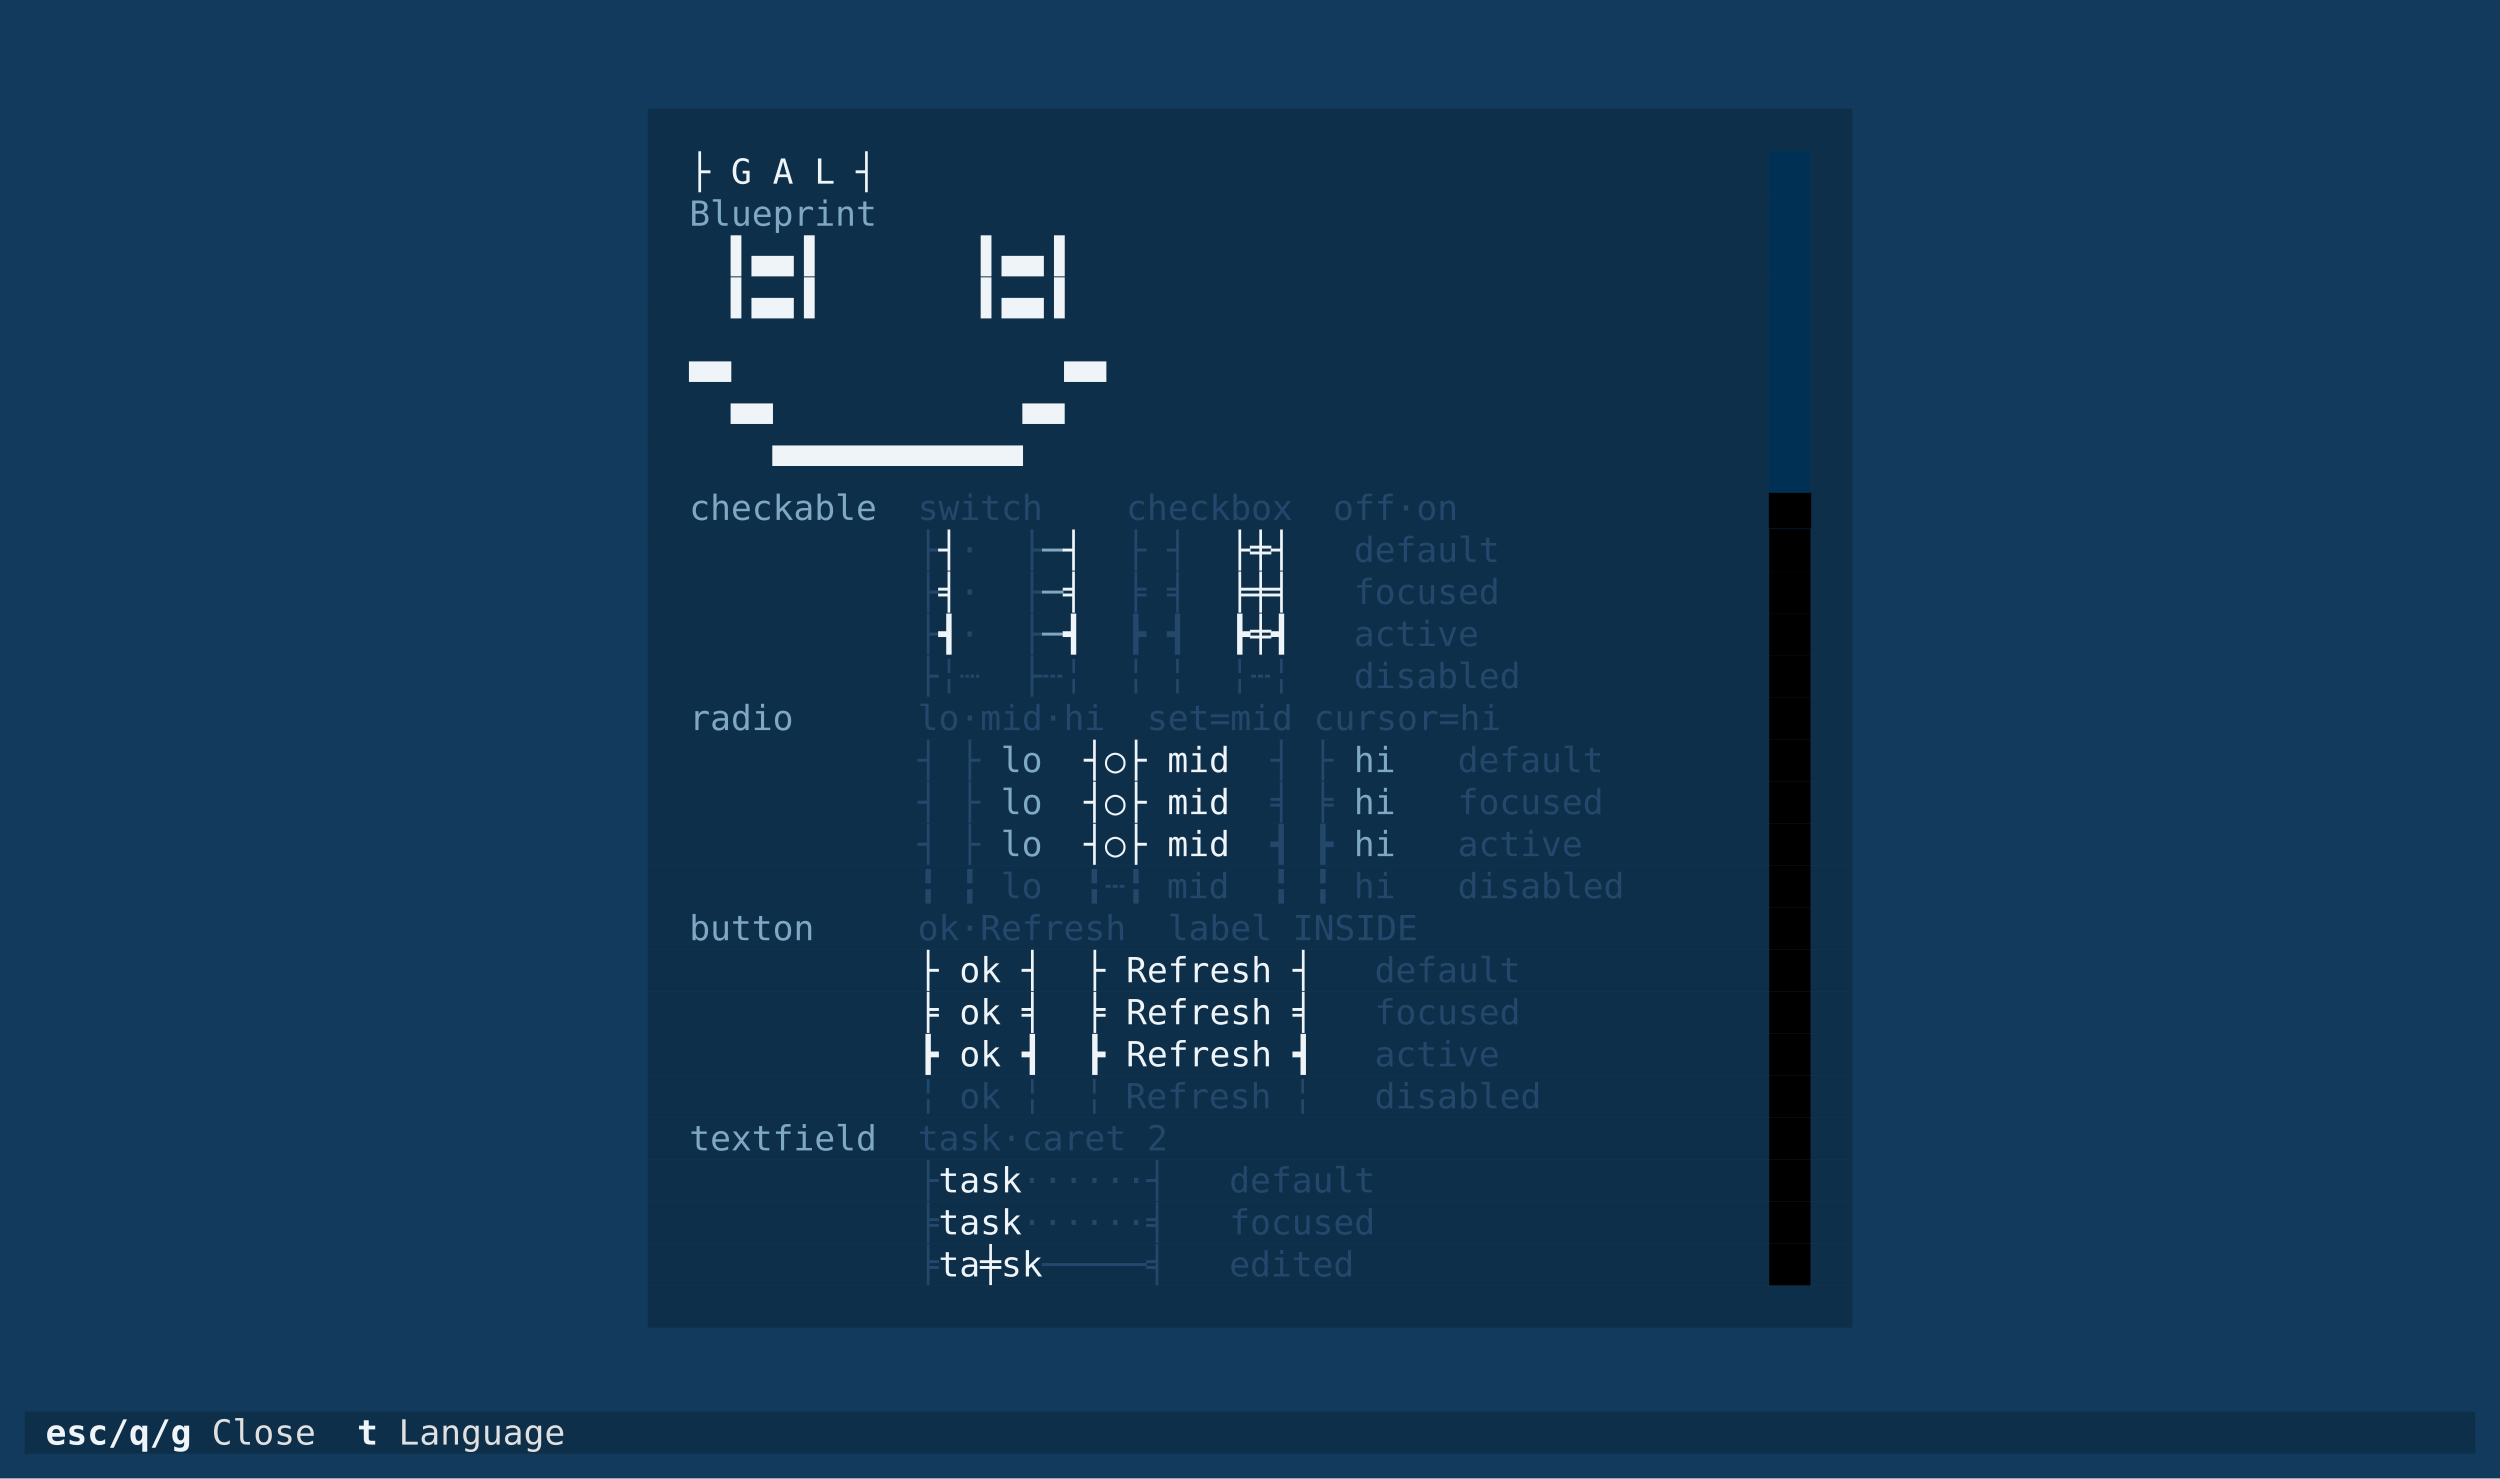
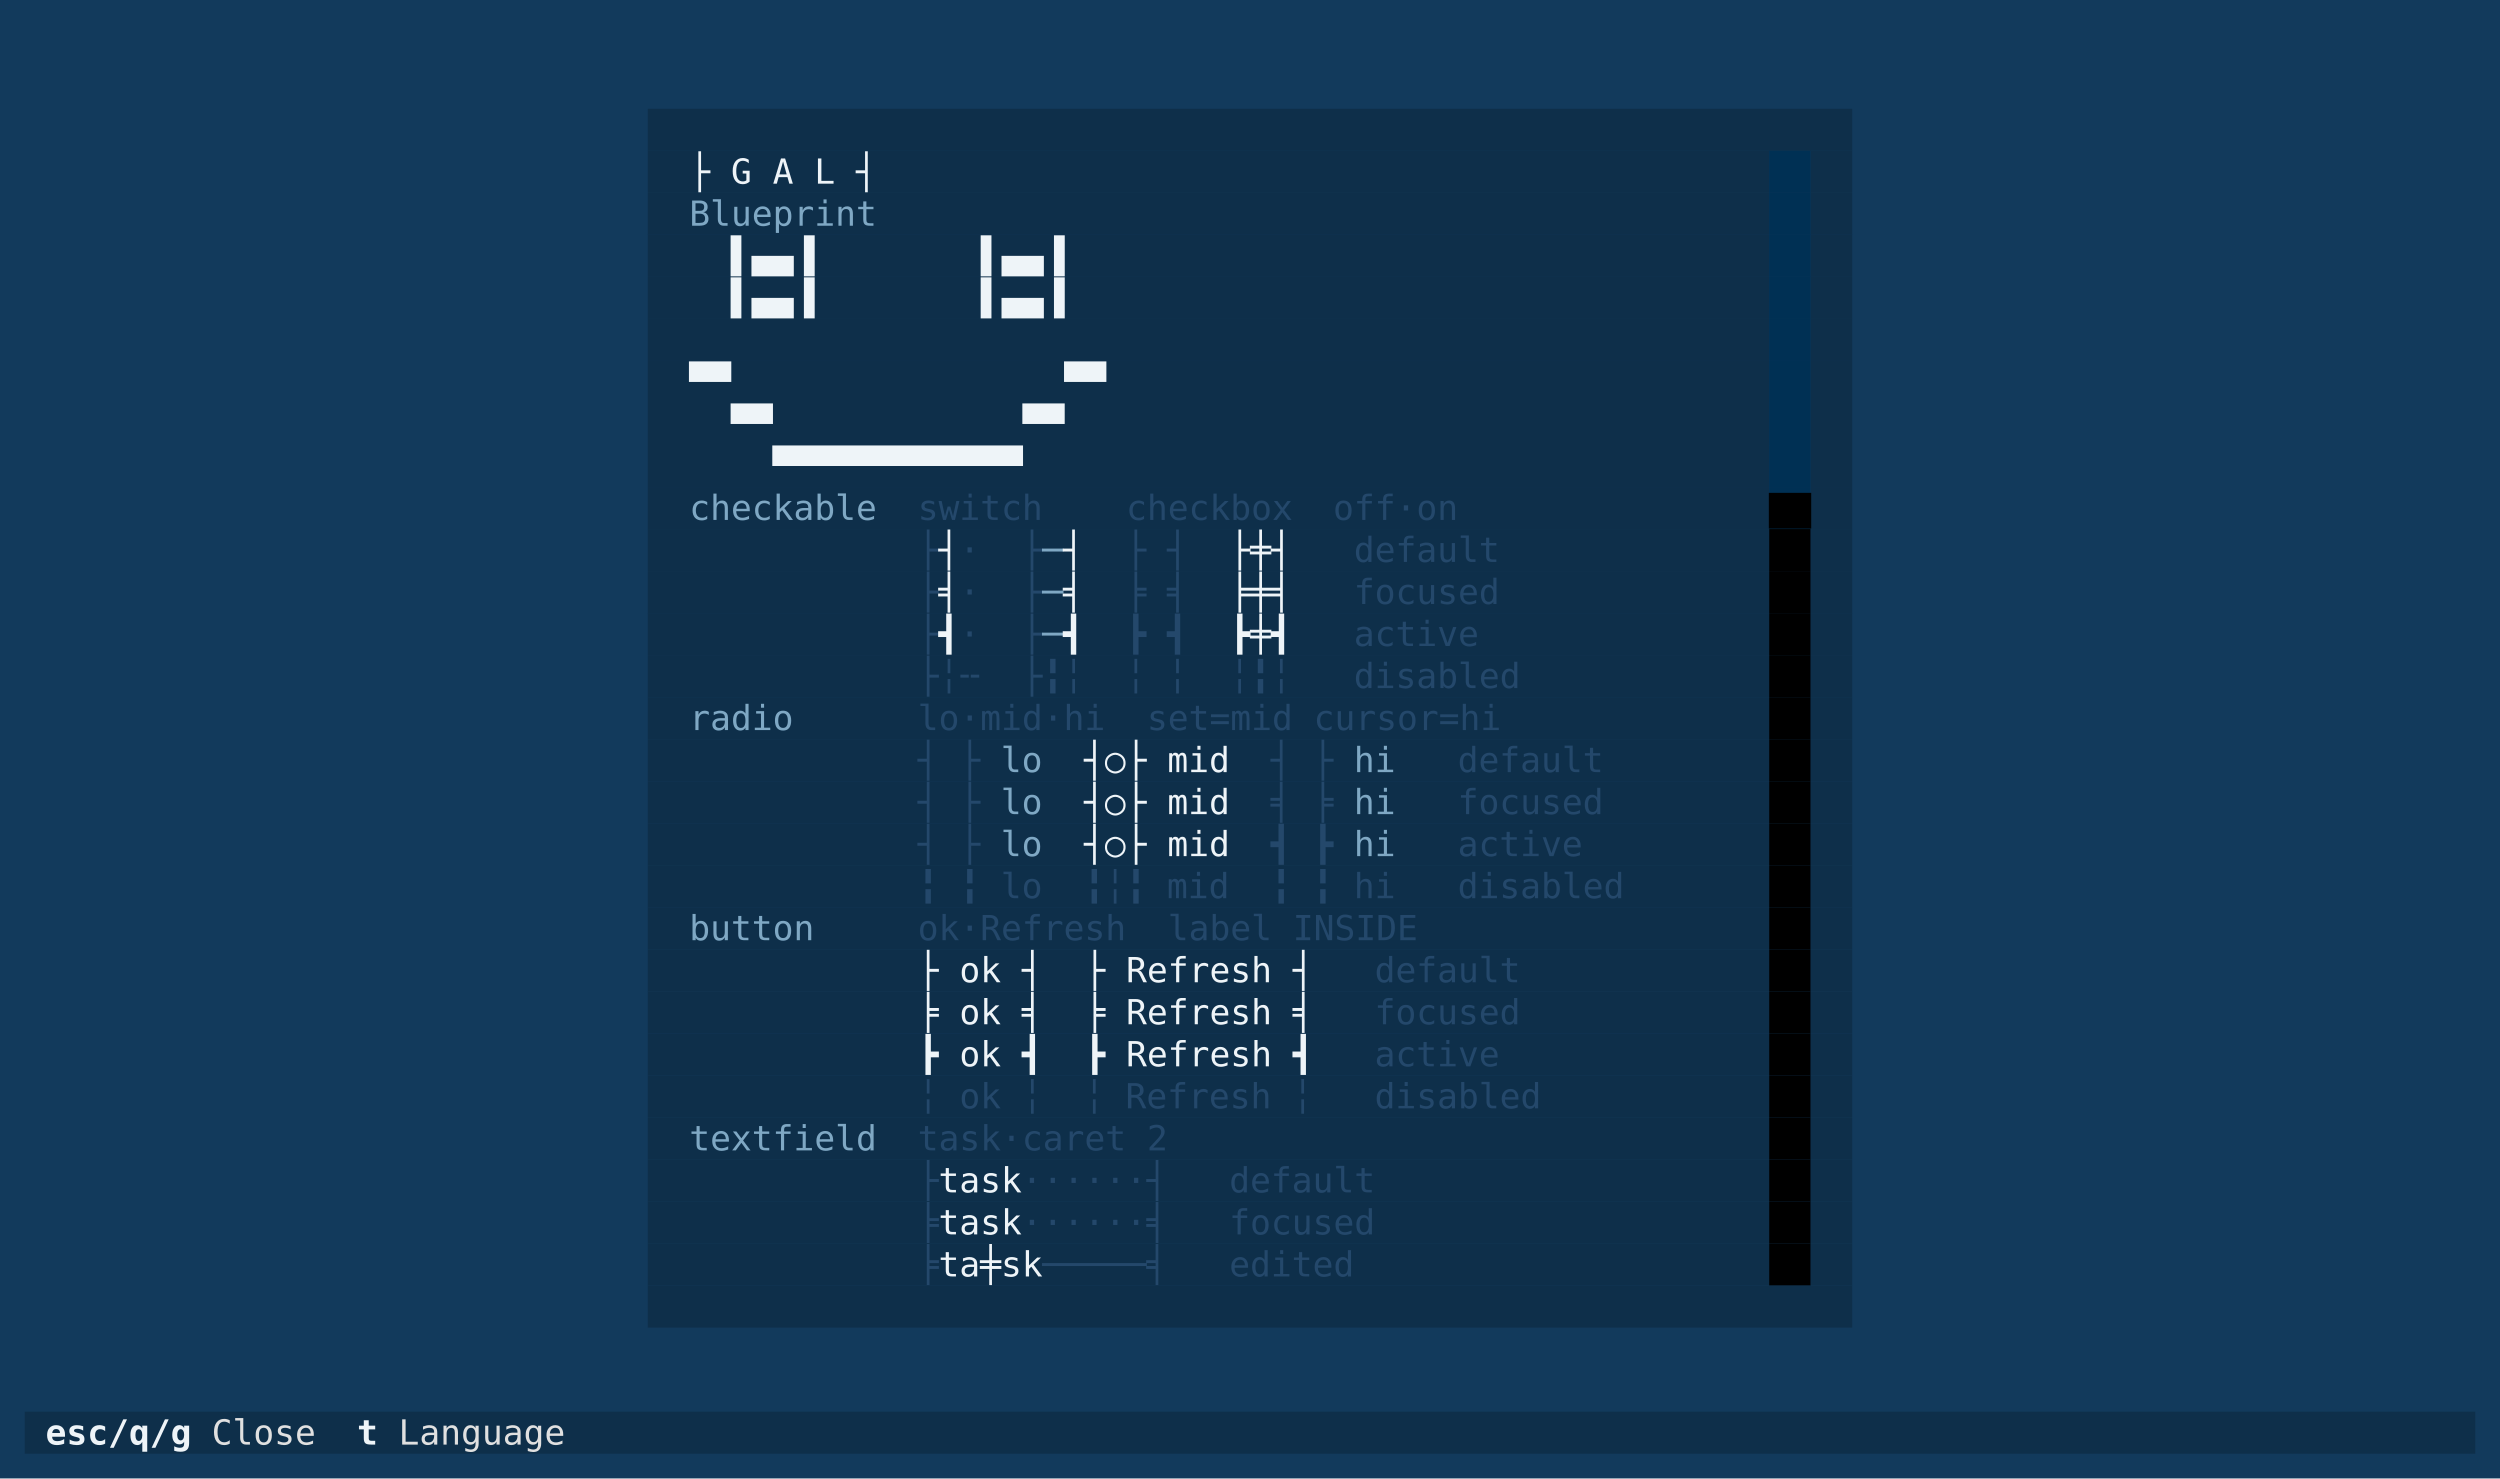
<svg xmlns="http://www.w3.org/2000/svg" viewBox="0 0 1011.2 598.0" role="img" aria-label="taskboard · blueprint · components">
  <rect width="1011.2" height="598.0" fill="#123a5c" />
  <g font-family="ui-monospace,SFMono-Regular,'DejaVu Sans Mono','Cascadia Mono',Menlo,Consolas,'Liberation Mono',monospace" font-size="14.0" xml:space="preserve" style="white-space:pre;font-variant-ligatures:none">
    <rect x="262.0" y="44.0" width="487.2" height="17.0" fill="#0e2f4a" />
    <rect x="262.0" y="61.0" width="453.6" height="17.0" fill="#0e2f4a" />
    <rect x="715.6" y="61.0" width="16.8" height="17.0" fill="#003054" />
    <rect x="732.4" y="61.0" width="16.8" height="17.0" fill="#0e2f4a" />
    <text x="278.8" y="74.3" fill="#eef4f8">├ G A L ┤</text>
    <rect x="262.0" y="78.0" width="453.6" height="17.0" fill="#0e2f4a" />
    <rect x="715.6" y="78.0" width="16.8" height="17.0" fill="#003054" />
    <rect x="732.4" y="78.0" width="16.8" height="17.0" fill="#0e2f4a" />
    <text x="278.8" y="91.3" fill="#7fa8c4">Blueprint</text>
    <rect x="262.0" y="95.0" width="453.6" height="17.0" fill="#0e2f4a" />
    <rect x="715.6" y="95.0" width="16.8" height="17.0" fill="#003054" />
    <rect x="732.4" y="95.0" width="16.8" height="17.0" fill="#0e2f4a" />
    <text x="278.8" y="108.3" fill="#eef4f8">  ▌▄▄▐        ▌▄▄▐  </text>
    <rect x="262.0" y="112.0" width="453.6" height="17.0" fill="#0e2f4a" />
    <rect x="715.6" y="112.0" width="16.8" height="17.0" fill="#003054" />
    <rect x="732.4" y="112.0" width="16.8" height="17.0" fill="#0e2f4a" />
    <text x="278.8" y="125.3" fill="#eef4f8">  ▌▄▄▐        ▌▄▄▐  </text>
    <rect x="262.0" y="129.0" width="453.6" height="17.0" fill="#0e2f4a" />
    <rect x="715.6" y="129.0" width="16.8" height="17.0" fill="#003054" />
    <rect x="732.4" y="129.0" width="16.8" height="17.0" fill="#0e2f4a" />
    <rect x="262.0" y="146.0" width="453.6" height="17.0" fill="#0e2f4a" />
    <rect x="715.6" y="146.0" width="16.8" height="17.0" fill="#003054" />
    <rect x="732.4" y="146.0" width="16.8" height="17.0" fill="#0e2f4a" />
    <text x="278.8" y="159.3" fill="#eef4f8">▀▀                ▀▀</text>
    <rect x="262.0" y="163.0" width="453.6" height="17.0" fill="#0e2f4a" />
    <rect x="715.6" y="163.0" width="16.8" height="17.0" fill="#003054" />
    <rect x="732.4" y="163.0" width="16.8" height="17.0" fill="#0e2f4a" />
    <text x="278.8" y="176.3" fill="#eef4f8">  ▀▀            ▀▀  </text>
    <rect x="262.0" y="180.0" width="453.6" height="17.0" fill="#0e2f4a" />
    <rect x="715.6" y="180.0" width="16.8" height="17.0" fill="#003054" />
    <rect x="732.4" y="180.0" width="16.8" height="17.0" fill="#0e2f4a" />
    <text x="278.8" y="193.3" fill="#eef4f8">    ▀▀▀▀▀▀▀▀▀▀▀▀    </text>
    <rect x="262.0" y="197.0" width="453.6" height="17.0" fill="#0e2f4a" />
    <rect x="715.6" y="197.0" width="16.8" height="17.0" fill="#003054" />
    <rect x="732.4" y="197.0" width="16.8" height="17.0" fill="#0e2f4a" />
    <text x="278.8" y="210.3" fill="#7fa8c4">checkable  </text>
    <text x="371.2" y="210.3" fill="#24486b">switch    checkbox</text>
    <text x="539.2" y="210.3" fill="#24486b">off·on</text>
    <text x="715.6" y="210.3" fill="#000000">▇▇</text>
    <rect x="262.0" y="214.0" width="453.6" height="17.0" fill="#0e2f4a" />
    <rect x="715.6" y="214.0" width="16.8" height="17.0" fill="#000000" />
    <rect x="732.4" y="214.0" width="16.8" height="17.0" fill="#0e2f4a" />
    <text x="371.2" y="227.3" fill="#24486b">├</text>
    <text x="379.6" y="227.3" fill="#eef4f8">┤</text>
    <text x="388.0" y="227.3" fill="#24486b">·</text>
    <text x="413.2" y="227.3" fill="#24486b">├</text>
    <text x="421.6" y="227.3" fill="#7fa8c4">─</text>
    <text x="430.0" y="227.3" fill="#eef4f8">┤  </text>
    <text x="455.2" y="227.3" fill="#24486b">├ ┤</text>
    <text x="480.4" y="227.3" fill="#eef4f8">  ├╪┤   </text>
    <text x="547.6" y="227.3" fill="#24486b">default</text>
    <rect x="262.0" y="231.0" width="453.6" height="17.0" fill="#0e2f4a" />
    <rect x="715.6" y="231.0" width="16.8" height="17.0" fill="#000000" />
    <rect x="732.4" y="231.0" width="16.8" height="17.0" fill="#0e2f4a" />
    <text x="371.2" y="244.3" fill="#24486b">├</text>
    <text x="379.6" y="244.3" fill="#eef4f8">╡</text>
    <text x="388.0" y="244.3" fill="#24486b">·</text>
    <text x="413.2" y="244.3" fill="#24486b">├</text>
    <text x="421.6" y="244.3" fill="#7fa8c4">─</text>
    <text x="430.0" y="244.3" fill="#eef4f8">╡  </text>
    <text x="455.2" y="244.3" fill="#24486b">╞ ╡</text>
    <text x="480.4" y="244.3" fill="#eef4f8">  ╞╪╡   </text>
    <text x="547.6" y="244.3" fill="#24486b">focused</text>
    <rect x="262.0" y="248.0" width="453.6" height="17.0" fill="#0e2f4a" />
    <rect x="715.6" y="248.0" width="16.8" height="17.0" fill="#000000" />
    <rect x="732.4" y="248.0" width="16.8" height="17.0" fill="#0e2f4a" />
    <text x="371.2" y="261.3" fill="#24486b">├</text>
    <text x="379.6" y="261.3" fill="#eef4f8">┫</text>
    <text x="388.0" y="261.3" fill="#24486b">·</text>
    <text x="413.2" y="261.3" fill="#24486b">├</text>
    <text x="421.6" y="261.3" fill="#7fa8c4">─</text>
    <text x="430.0" y="261.3" fill="#eef4f8">┫  </text>
    <text x="455.2" y="261.3" fill="#24486b">┣ ┫</text>
    <text x="480.4" y="261.3" fill="#eef4f8">  ┣╪┫   </text>
    <text x="547.6" y="261.3" fill="#24486b">active</text>
    <rect x="262.0" y="265.0" width="453.6" height="17.0" fill="#0e2f4a" />
    <rect x="715.6" y="265.0" width="16.8" height="17.0" fill="#000000" />
    <rect x="732.4" y="265.0" width="16.8" height="17.0" fill="#0e2f4a" />
-     <text x="371.2" y="278.3" fill="#24486b">├╎┈</text>
-     <text x="413.2" y="278.3" fill="#24486b">├┄╎</text>
+     <text x="371.2" y="278.3" fill="#24486b">├╎╌</text>
+     <text x="413.2" y="278.3" fill="#24486b">├╏╎</text>
    <text x="455.2" y="278.3" fill="#24486b">╎ ╎</text>
-     <text x="497.2" y="278.3" fill="#24486b">╎┄╎</text>
+     <text x="497.2" y="278.3" fill="#24486b">╎╏╎</text>
    <text x="547.6" y="278.3" fill="#24486b">disabled</text>
    <rect x="262.0" y="282.0" width="453.6" height="17.0" fill="#0e2f4a" />
    <rect x="715.6" y="282.0" width="16.8" height="17.0" fill="#000000" />
    <rect x="732.4" y="282.0" width="16.8" height="17.0" fill="#0e2f4a" />
    <text x="278.8" y="295.3" fill="#7fa8c4">radio      </text>
    <text x="371.2" y="295.3" fill="#24486b">lo·mid·hi  set=mid cursor=hi</text>
    <rect x="262.0" y="299.0" width="453.6" height="17.0" fill="#0e2f4a" />
    <rect x="715.6" y="299.0" width="16.8" height="17.0" fill="#000000" />
    <rect x="732.4" y="299.0" width="16.8" height="17.0" fill="#0e2f4a" />
    <text x="371.2" y="312.3" fill="#24486b">┤ ├</text>
    <text x="404.8" y="312.3" fill="#7fa8c4">lo</text>
    <text x="421.6" y="312.3" fill="#eef4f8">  ┤○├ mid  </text>
    <text x="514.0" y="312.3" fill="#24486b">┤ ├</text>
    <text x="547.6" y="312.3" fill="#7fa8c4">hi</text>
    <text x="589.6" y="312.3" fill="#24486b">default</text>
    <rect x="262.0" y="316.0" width="453.6" height="17.0" fill="#0e2f4a" />
    <rect x="715.6" y="316.0" width="16.8" height="17.0" fill="#000000" />
    <rect x="732.4" y="316.0" width="16.8" height="17.0" fill="#0e2f4a" />
    <text x="371.2" y="329.3" fill="#24486b">┤ ├</text>
    <text x="404.8" y="329.3" fill="#7fa8c4">lo</text>
    <text x="421.6" y="329.3" fill="#eef4f8">  ┤○├ mid  </text>
    <text x="514.0" y="329.3" fill="#24486b">╡ ╞</text>
    <text x="547.6" y="329.3" fill="#7fa8c4">hi</text>
    <text x="589.6" y="329.3" fill="#24486b">focused</text>
    <rect x="262.0" y="333.0" width="453.6" height="17.0" fill="#0e2f4a" />
    <rect x="715.6" y="333.0" width="16.8" height="17.0" fill="#000000" />
    <rect x="732.4" y="333.0" width="16.8" height="17.0" fill="#0e2f4a" />
    <text x="371.2" y="346.3" fill="#24486b">┤ ├</text>
    <text x="404.8" y="346.3" fill="#7fa8c4">lo</text>
    <text x="421.6" y="346.3" fill="#eef4f8">  ┤○├ mid  </text>
    <text x="514.0" y="346.3" fill="#24486b">┫ ┣</text>
    <text x="547.6" y="346.3" fill="#7fa8c4">hi</text>
    <text x="589.6" y="346.3" fill="#24486b">active</text>
    <rect x="262.0" y="350.0" width="453.6" height="17.0" fill="#0e2f4a" />
    <rect x="715.6" y="350.0" width="16.8" height="17.0" fill="#000000" />
    <rect x="732.4" y="350.0" width="16.8" height="17.0" fill="#0e2f4a" />
    <text x="371.2" y="363.3" fill="#24486b">╏ ╏</text>
    <text x="404.8" y="363.3" fill="#24486b">lo</text>
-     <text x="438.4" y="363.3" fill="#24486b">╏┄╏</text>
+     <text x="438.4" y="363.3" fill="#24486b">╏╎╏</text>
    <text x="472.0" y="363.3" fill="#24486b">mid</text>
    <text x="514.0" y="363.3" fill="#24486b">╏ ╏</text>
    <text x="547.6" y="363.3" fill="#24486b">hi</text>
    <text x="589.6" y="363.3" fill="#24486b">disabled</text>
    <rect x="262.0" y="367.0" width="453.6" height="17.0" fill="#0e2f4a" />
    <rect x="715.6" y="367.0" width="16.8" height="17.0" fill="#000000" />
    <rect x="732.4" y="367.0" width="16.8" height="17.0" fill="#0e2f4a" />
    <text x="278.8" y="380.3" fill="#7fa8c4">button     </text>
    <text x="371.2" y="380.3" fill="#24486b">ok·Refresh  label INSIDE</text>
    <rect x="262.0" y="384.0" width="453.6" height="17.0" fill="#0e2f4a" />
    <rect x="715.6" y="384.0" width="16.8" height="17.0" fill="#000000" />
    <rect x="732.4" y="384.0" width="16.8" height="17.0" fill="#0e2f4a" />
    <text x="371.2" y="397.3" fill="#eef4f8">├ ok ┤  ├ Refresh ┤   </text>
    <text x="556.0" y="397.3" fill="#24486b">default</text>
    <rect x="262.0" y="401.0" width="453.6" height="17.0" fill="#0e2f4a" />
    <rect x="715.6" y="401.0" width="16.8" height="17.0" fill="#000000" />
    <rect x="732.4" y="401.0" width="16.8" height="17.0" fill="#0e2f4a" />
    <text x="371.2" y="414.3" fill="#eef4f8">╞ ok ╡  ╞ Refresh ╡   </text>
    <text x="556.0" y="414.3" fill="#24486b">focused</text>
    <rect x="262.0" y="418.0" width="453.6" height="17.0" fill="#0e2f4a" />
    <rect x="715.6" y="418.0" width="16.8" height="17.0" fill="#000000" />
    <rect x="732.4" y="418.0" width="16.8" height="17.0" fill="#0e2f4a" />
    <text x="371.2" y="431.3" fill="#eef4f8">┣ ok ┫  ┣ Refresh ┫   </text>
    <text x="556.0" y="431.3" fill="#24486b">active</text>
    <rect x="262.0" y="435.0" width="453.6" height="17.0" fill="#0e2f4a" />
    <rect x="715.6" y="435.0" width="16.8" height="17.0" fill="#000000" />
    <rect x="732.4" y="435.0" width="16.8" height="17.0" fill="#0e2f4a" />
    <text x="371.2" y="448.3" fill="#24486b">╎ ok ╎</text>
    <text x="438.4" y="448.3" fill="#24486b">╎ Refresh ╎</text>
    <text x="556.0" y="448.3" fill="#24486b">disabled</text>
    <rect x="262.0" y="452.0" width="453.6" height="17.0" fill="#0e2f4a" />
    <rect x="715.6" y="452.0" width="16.8" height="17.0" fill="#000000" />
    <rect x="732.4" y="452.0" width="16.8" height="17.0" fill="#0e2f4a" />
    <text x="278.8" y="465.3" fill="#7fa8c4">textfield  </text>
    <text x="371.2" y="465.3" fill="#24486b">task·caret 2</text>
    <rect x="262.0" y="469.0" width="453.6" height="17.0" fill="#0e2f4a" />
    <rect x="715.6" y="469.0" width="16.8" height="17.0" fill="#000000" />
    <rect x="732.4" y="469.0" width="16.8" height="17.0" fill="#0e2f4a" />
    <text x="371.2" y="482.3" fill="#24486b">├</text>
    <text x="379.6" y="482.3" fill="#eef4f8">task</text>
    <text x="413.2" y="482.3" fill="#24486b">······┤</text>
    <text x="497.2" y="482.3" fill="#24486b">default</text>
    <rect x="262.0" y="486.0" width="453.6" height="17.0" fill="#0e2f4a" />
    <rect x="715.6" y="486.0" width="16.8" height="17.0" fill="#000000" />
    <rect x="732.4" y="486.0" width="16.8" height="17.0" fill="#0e2f4a" />
    <text x="371.2" y="499.3" fill="#24486b">╞</text>
    <text x="379.6" y="499.3" fill="#eef4f8">task</text>
    <text x="413.2" y="499.3" fill="#24486b">······╡</text>
    <text x="497.2" y="499.3" fill="#24486b">focused</text>
    <rect x="262.0" y="503.0" width="453.6" height="17.0" fill="#0e2f4a" />
    <rect x="715.6" y="503.0" width="16.8" height="17.0" fill="#000000" />
    <rect x="732.4" y="503.0" width="16.8" height="17.0" fill="#0e2f4a" />
    <text x="371.2" y="516.3" fill="#24486b">╞</text>
    <text x="379.6" y="516.3" fill="#eef4f8">ta╪sk</text>
    <text x="421.6" y="516.3" fill="#24486b">─────╡</text>
    <text x="497.2" y="516.3" fill="#24486b">edited</text>
    <rect x="262.0" y="520.0" width="487.2" height="17.0" fill="#0e2f4a" />
    <rect x="10.0" y="571.0" width="991.2" height="17.0" fill="#0e2f4a" />
    <text x="10.0" y="584.3" fill="#eef4f8" font-weight="bold"> esc/q/g </text>
    <text x="85.6" y="584.3" fill="#e0e0e0">Close </text>
    <text x="136.0" y="584.3" fill="#eef4f8" font-weight="bold"> t </text>
    <text x="161.2" y="584.3" fill="#e0e0e0">Language </text>
  </g>
</svg>
